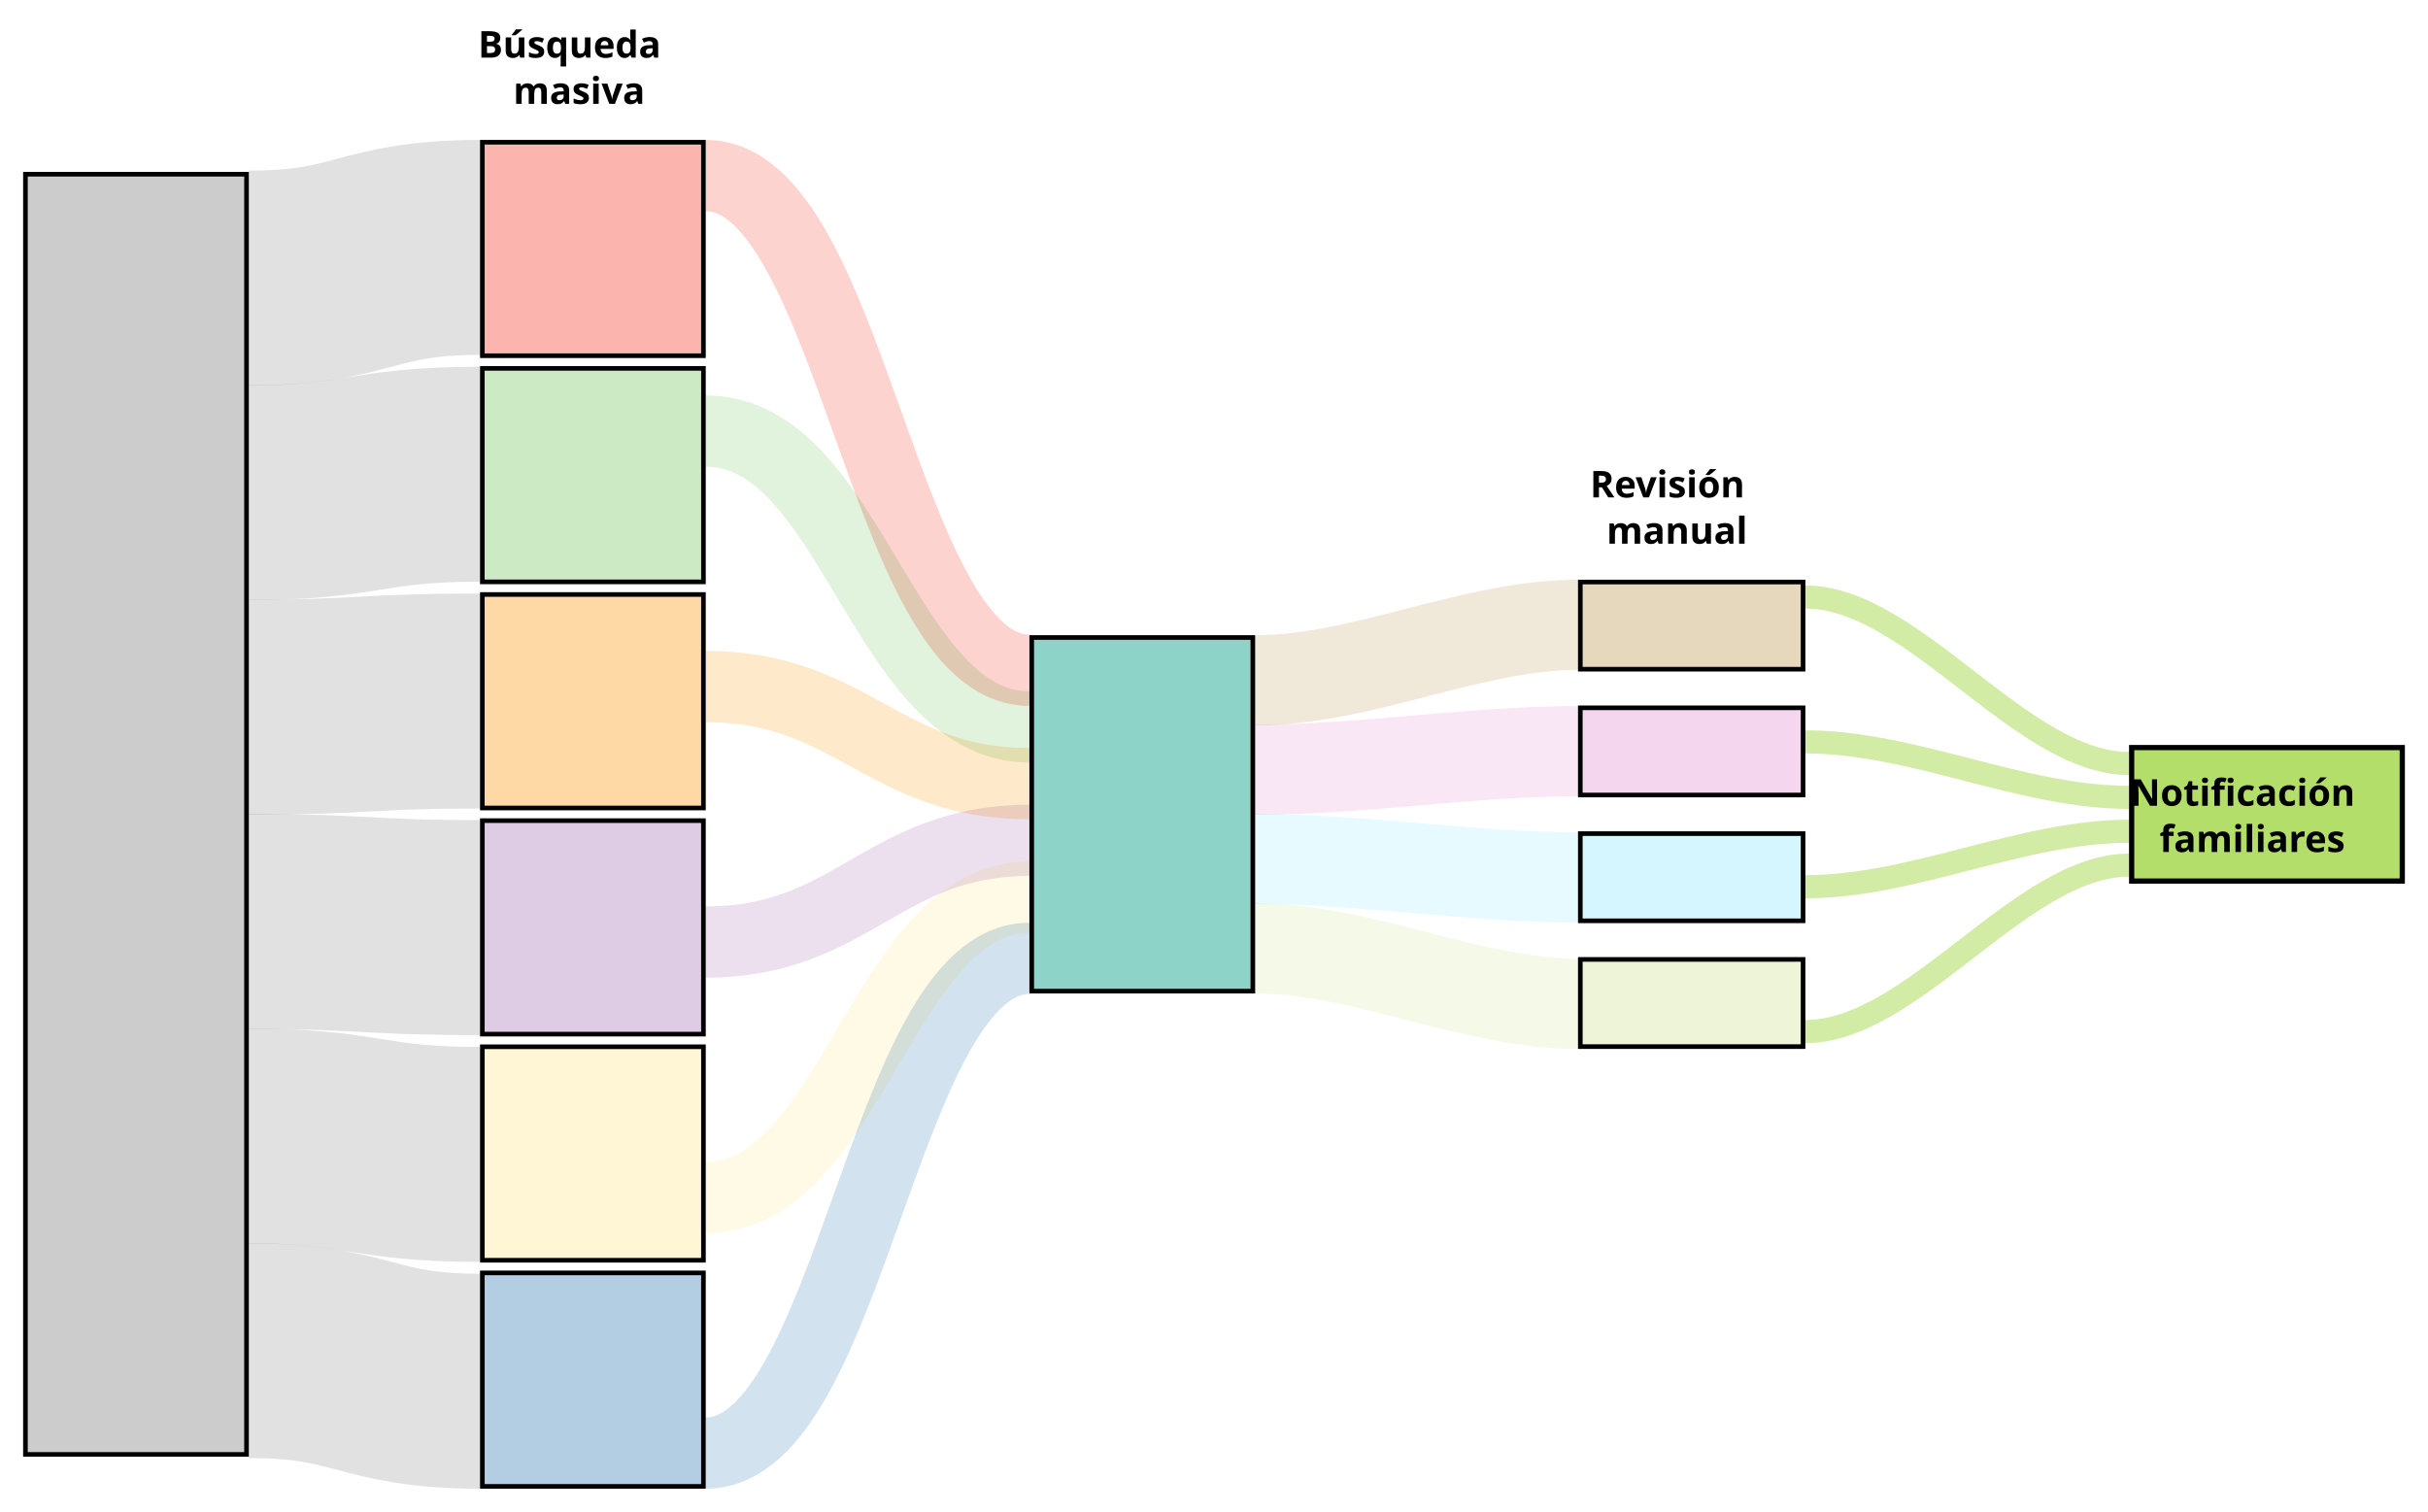
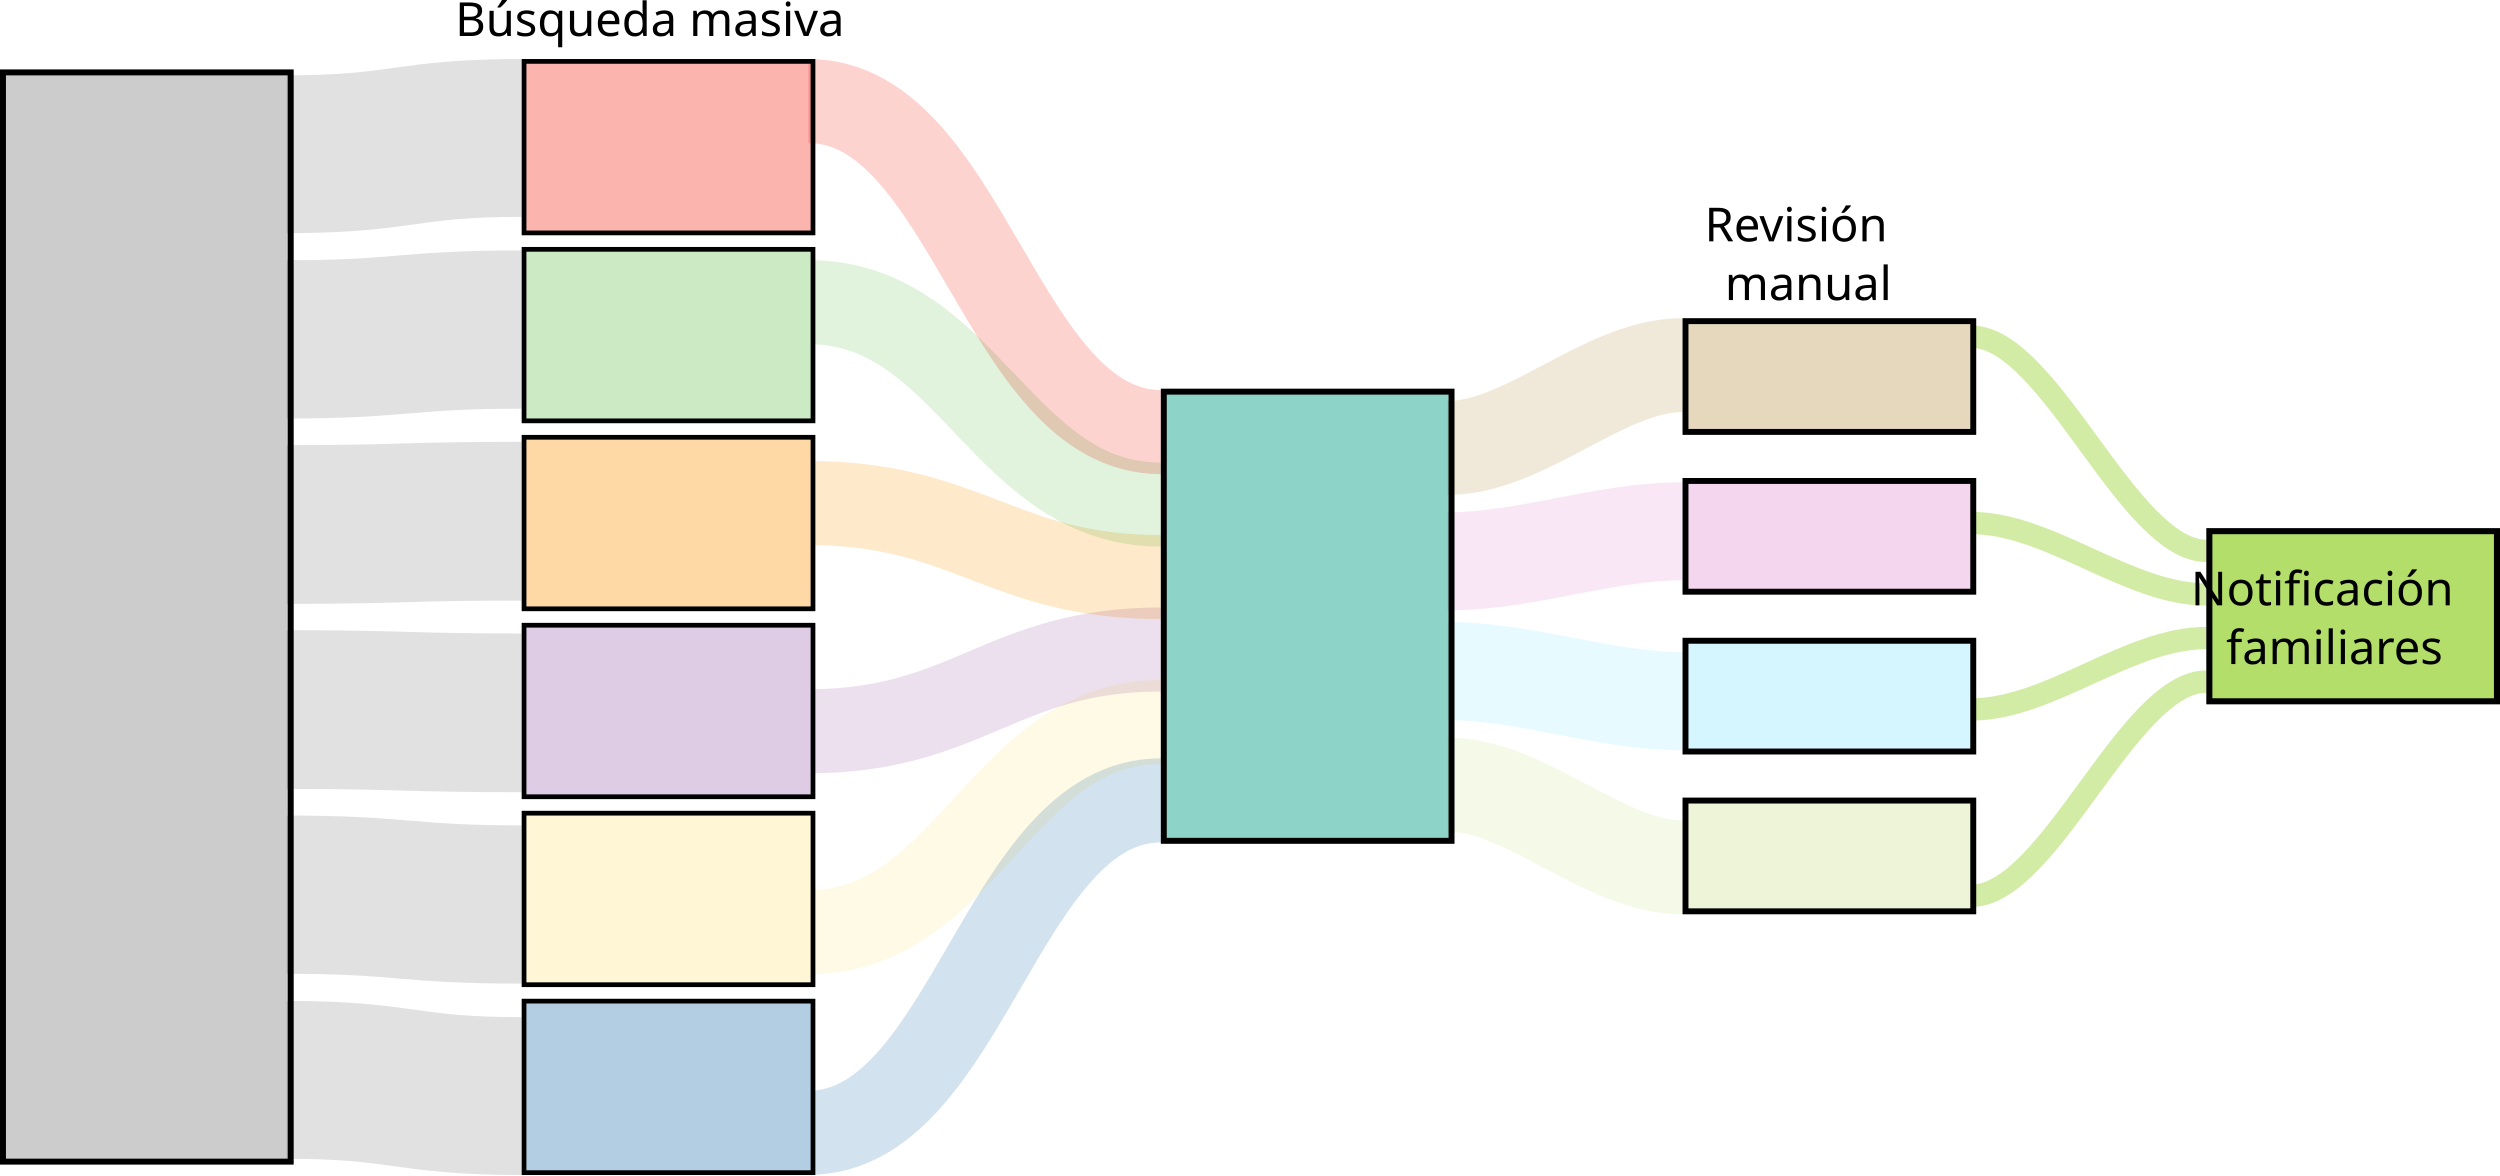
- <svg xmlns="http://www.w3.org/2000/svg" width="1050.206" height="653.991" version="1.1" id="svg266">
+ <svg xmlns="http://www.w3.org/2000/svg" width="851.252" height="400.096" version="1.1" id="svg266">
  <defs id="defs270" />
-   <rect x="683.552" y="251.773" height="37.717" width="96.347" id="rect13-6" style="fill:#e5d8bd;fill-opacity:1;stroke:#000000;stroke-width:2;stroke-miterlimit:4;stroke-dasharray:none">
-     </rect>
-   <rect x="683.552" y="415.028" height="37.717" width="96.347" id="rect17-5" style="fill:#eef4d7;fill-opacity:1;stroke:#000000;stroke-width:2;stroke-miterlimit:4;stroke-dasharray:none">
-     </rect>
-   <rect x="683.552" y="-398.327" height="37.717" width="96.347" id="rect21-5" style="fill:#d5f6ff;fill-opacity:1;stroke:#000000;stroke-width:2;stroke-miterlimit:4;stroke-dasharray:none" transform="scale(1,-1)">
-     </rect>
-   <rect x="683.552" y="306.192" height="37.717" width="96.347" id="rect25-2" style="fill:#f4d7ee;fill-opacity:1;stroke:#000000;stroke-width:2;stroke-miterlimit:4;stroke-dasharray:none">
-     </rect>
-   <text x="547.631" y="431.843" id="text237" style="text-anchor:start">
-     <tspan alignment-baseline="middle" x="547.631" style="font-weight:bold;font-size:10px;font-family:Arial, sans-serif;fill:#000000" id="tspan235" />
+   <text x="517.631" y="391.411" id="text237" style="text-anchor:start">
+     <tspan alignment-baseline="middle" x="517.631" style="font-weight:bold;font-size:10px;font-family:Arial, sans-serif;fill:#000000" id="tspan235" />
  </text>
-   <text x="729.631" y="431.843" id="text241" style="text-anchor:end">
-     <tspan alignment-baseline="middle" x="729.631" style="font-weight:bold;font-size:10px;font-family:Arial, sans-serif;fill:#000000" id="tspan239" />
+   <text x="699.631" y="391.411" id="text241" style="text-anchor:end">
+     <tspan alignment-baseline="middle" x="699.631" style="font-weight:bold;font-size:10px;font-family:Arial, sans-serif;fill:#000000" id="tspan239" />
  </text>
-   <text x="924.631" y="434.343" id="text245" style="text-anchor:end">
-     <tspan alignment-baseline="middle" x="924.631" style="font-weight:bold;font-size:10px;font-family:Arial, sans-serif;fill:#000000" id="tspan243" />
+   <text x="894.631" y="393.911" id="text245" style="text-anchor:end">
+     <tspan alignment-baseline="middle" x="894.631" style="font-weight:bold;font-size:10px;font-family:Arial, sans-serif;fill:#000000" id="tspan243" />
  </text>
-   <text xml:space="preserve" style="font-style:normal;font-variant:normal;font-weight:bold;font-stretch:normal;font-size:16px;line-height:1.25;font-family:sans-serif;-inkscape-font-specification:'sans-serif Bold';letter-spacing:0px;word-spacing:0px;fill:#000000;fill-opacity:1;stroke:none" x="256.732" y="24.93" id="text5086">
-     <tspan x="256.732" y="24.93" id="tspan5380" style="font-style:normal;font-variant:normal;font-weight:bold;font-stretch:normal;font-size:16px;font-family:sans-serif;-inkscape-font-specification:'sans-serif Bold';text-align:center;text-anchor:middle">Búsqueda</tspan>
-     <tspan x="256.732" y="44.93" style="font-style:normal;font-variant:normal;font-weight:bold;font-stretch:normal;font-size:16px;font-family:sans-serif;-inkscape-font-specification:'sans-serif Bold';text-align:center;text-anchor:middle" id="tspan1201">masiva</tspan>
+   <text xml:space="preserve" style="font-style:normal;font-variant:normal;font-weight:bold;font-stretch:normal;font-size:16px;line-height:1.25;font-family:sans-serif;-inkscape-font-specification:'sans-serif Bold';letter-spacing:0px;word-spacing:0px;fill:#000000;fill-opacity:1;stroke:none" x="227.503" y="12.256" id="text5086">
+     <tspan x="227.503" y="12.256" style="font-style:normal;font-variant:normal;font-weight:normal;font-stretch:normal;font-size:16px;font-family:sans-serif;-inkscape-font-specification:'sans-serif Bold';text-align:center;text-anchor:middle" id="tspan1201">Búsqueda masiva</tspan>
  </text>
-   <flowRoot xml:space="preserve" id="flowRoot5088" style="font-style:normal;font-weight:normal;font-size:16px;line-height:1.25;font-family:sans-serif;letter-spacing:0px;word-spacing:0px;fill:#000000;fill-opacity:1;stroke:none" transform="translate(138.6314,52.2594)">
+   <flowRoot xml:space="preserve" id="flowRoot5088" style="font-style:normal;font-weight:normal;font-size:16px;line-height:1.25;font-family:sans-serif;letter-spacing:0px;word-spacing:0px;fill:#000000;fill-opacity:1;stroke:none" transform="translate(108.6314,11.82807)">
    <flowRegion id="flowRegion5090">
      <rect id="rect5092" width="68.729" height="97.595" x="507.904" y="204.811" />
    </flowRegion>
    <flowPara id="flowPara5094">Bitacoras onomásticasBitacoras onomásticas</flowPara>
  </flowRoot>
-   <flowRoot xml:space="preserve" id="flowRoot5185" style="font-style:normal;font-weight:normal;font-size:16px;line-height:1.25;font-family:sans-serif;letter-spacing:0px;word-spacing:0px;fill:#000000;fill-opacity:1;stroke:none" transform="translate(138.6314,52.2594)">
+   <flowRoot xml:space="preserve" id="flowRoot5185" style="font-style:normal;font-weight:normal;font-size:16px;line-height:1.25;font-family:sans-serif;letter-spacing:0px;word-spacing:0px;fill:#000000;fill-opacity:1;stroke:none" transform="translate(108.6314,11.82807)">
    <flowRegion id="flowRegion5187">
      <rect id="rect5189" width="57.292" height="81.793" x="123.44" y="20.707" />
    </flowRegion>
    <flowPara id="flowPara5191" />
  </flowRoot>
-   <flowRoot xml:space="preserve" id="flowRoot5205" style="font-style:normal;font-weight:normal;font-size:13.333px;line-height:1.25;font-family:sans-serif;letter-spacing:0px;word-spacing:0px;fill:#000000;fill-opacity:1;stroke:none" transform="translate(138.6314,52.2594)">
+   <flowRoot xml:space="preserve" id="flowRoot5205" style="font-style:normal;font-weight:normal;font-size:13.333px;line-height:1.25;font-family:sans-serif;letter-spacing:0px;word-spacing:0px;fill:#000000;fill-opacity:1;stroke:none" transform="translate(108.6314,11.82807)">
    <flowRegion id="flowRegion5207">
      <rect id="rect5209" width="60" height="92.5" x="120.732" y="107.5" />
    </flowRegion>
    <flowPara id="flowPara5211" />
  </flowRoot>
-   <flowRoot xml:space="preserve" id="flowRoot5213" style="font-style:normal;font-weight:normal;font-size:13.333px;line-height:1.25;font-family:sans-serif;text-align:center;letter-spacing:0px;word-spacing:0px;text-anchor:middle;fill:#000000;fill-opacity:1;stroke:none" transform="translate(138.6314,52.2594)">
+   <flowRoot xml:space="preserve" id="flowRoot5213" style="font-style:normal;font-weight:normal;font-size:13.333px;line-height:1.25;font-family:sans-serif;text-align:center;letter-spacing:0px;word-spacing:0px;text-anchor:middle;fill:#000000;fill-opacity:1;stroke:none" transform="translate(108.6314,11.82807)">
    <flowRegion id="flowRegion5215">
      <rect id="rect5217" width="48.39" height="82.329" x="120.732" y="107.5" />
    </flowRegion>
    <flowPara id="flowPara5219" />
  </flowRoot>
-   <flowRoot xml:space="preserve" id="flowRoot5245" style="font-style:normal;font-weight:normal;font-size:13.333px;line-height:1.25;font-family:sans-serif;text-align:center;letter-spacing:0px;word-spacing:0px;text-anchor:middle;fill:#000000;fill-opacity:1;stroke:none" transform="translate(138.6314,52.2594)">
+   <flowRoot xml:space="preserve" id="flowRoot5245" style="font-style:normal;font-weight:normal;font-size:13.333px;line-height:1.25;font-family:sans-serif;text-align:center;letter-spacing:0px;word-spacing:0px;text-anchor:middle;fill:#000000;fill-opacity:1;stroke:none" transform="translate(108.6314,11.82807)">
    <flowRegion id="flowRegion5247">
      <rect id="rect5249" width="50.542" height="71.926" x="124.412" y="313.269" />
    </flowRegion>
    <flowPara id="flowPara5251">AsociacAso</flowPara>
  </flowRoot>
-   <flowRoot xml:space="preserve" id="flowRoot5273" style="font-style:normal;font-weight:normal;font-size:13.333px;line-height:1.25;font-family:sans-serif;text-align:center;letter-spacing:0px;word-spacing:0px;text-anchor:middle;fill:#000000;fill-opacity:1;stroke:none" transform="translate(138.6314,52.2594)">
-     <flowRegion id="flowRegion5275">
-       <rect id="rect5277" width="55.348" height="83.006" x="125.384" y="409.494" />
-     </flowRegion>
-     <flowPara id="flowPara5279">Confron-Conf</flowPara>
-   </flowRoot>
-   <flowRoot xml:space="preserve" id="flowRoot5281" style="font-style:normal;font-weight:normal;font-size:13.333px;line-height:1.25;font-family:sans-serif;text-align:center;letter-spacing:0px;word-spacing:0px;text-anchor:middle;fill:#000000;fill-opacity:1;stroke:none" transform="translate(138.6314,52.2594)">
-     <flowRegion id="flowRegion5283">
-       <rect id="rect5285" width="55.348" height="83.006" x="125.384" y="409.494" />
-     </flowRegion>
-     <flowPara id="flowPara5287">Confron-C</flowPara>
-   </flowRoot>
-   <flowRoot xml:space="preserve" id="flowRoot5382" style="font-style:normal;font-weight:normal;font-size:13.333px;line-height:1.25;font-family:sans-serif;text-align:center;letter-spacing:0px;word-spacing:0px;text-anchor:middle;fill:#000000;fill-opacity:1;stroke:none" transform="translate(138.6314,52.2594)">
+   <flowRoot xml:space="preserve" id="flowRoot5382" style="font-style:normal;font-weight:normal;font-size:13.333px;line-height:1.25;font-family:sans-serif;text-align:center;letter-spacing:0px;word-spacing:0px;text-anchor:middle;fill:#000000;fill-opacity:1;stroke:none" transform="translate(108.6314,11.82807)">
    <flowRegion id="flowRegion5384">
      <rect id="rect5386" width="55.202" height="104.935" x="372.464" y="211.25" />
    </flowRegion>
    <flowPara id="flowPara5388" />
  </flowRoot>
-   <rect x="446.261" y="-428.746" height="152.972" width="95.643" id="rect37" style="fill:#8dd3c7;fill-opacity:1;stroke:#000000;stroke-width:2;stroke-miterlimit:4;stroke-dasharray:none" transform="scale(1,-1)">
+   <path style="mix-blend-mode:multiply;fill:none;fill-opacity:1;stroke:#b3cde3;stroke-width:28.636;stroke-opacity:0.588" id="path97" d="m 275.261,385.723 c 54.286,0 65.714,-113.189 120,-113.189" />
+   <path style="mix-blend-mode:multiply;fill:none;fill-opacity:1;stroke:#fff6d5;stroke-width:28.636;stroke-opacity:0.588" id="path103" d="m 275.261,317.395 c 54.286,0 65.714,-71.554 120,-71.554" />
+   <path style="mix-blend-mode:multiply;fill:none;fill-opacity:1;stroke:#decbe4;stroke-width:28.636;stroke-opacity:0.588" id="path109" d="m 275.261,248.991 c 54.286,0 65.714,-27.83 120,-27.83" />
+   <path style="mix-blend-mode:multiply;fill:none;fill-opacity:1;stroke:#fed9a6;stroke-width:28.636;stroke-opacity:0.588" id="path115" d="m 275.261,171.292 c 54.286,0 65.714,25.188 120,25.188" />
+   <path style="mix-blend-mode:multiply;fill:none;fill-opacity:1;stroke:#ccebc5;stroke-width:28.636;stroke-opacity:0.588" id="path121" d="m 275.261,102.887 c 54.286,0 65.714,68.912 120,68.912" />
+   <rect x="1.012" y="-395.537" height="370.886" width="97.976" id="rect57" style="fill:#cccccc;fill-opacity:1;stroke:#000000;stroke-width:2.024;stroke-miterlimit:4;stroke-dasharray:none" transform="scale(1,-1)">
    </rect>
-   <path style="mix-blend-mode:multiply;fill:none;fill-opacity:1;stroke:#b3cde3;stroke-width:30.833;stroke-opacity:0.588" id="path97" d="m 305.261,628.575 c 63.333,0 76.667,-214 140,-214" />
-   <path style="mix-blend-mode:multiply;fill-opacity:1;stroke:#fff6d5;stroke-width:30.833;stroke-opacity:0.588;fill:none" id="path103" d="m 305.261,518.049 c 63.333,0 76.667,-130 140,-130" />
-   <path style="mix-blend-mode:multiply;fill:none;fill-opacity:1;stroke:#decbe4;stroke-width:30.833;stroke-opacity:0.588" id="path109" d="m 305.261,407.522 c 63.333,0 76.667,-44 140,-44" />
-   <path style="mix-blend-mode:multiply;fill:none;fill-opacity:1;stroke:#fed9a6;stroke-width:30.833;stroke-opacity:0.588" id="path115" d="m 305.261,296.996 c 63.333,0 76.667,42 140,42" />
-   <path style="mix-blend-mode:multiply;fill:none;fill-opacity:1;stroke:#ccebc5;stroke-width:30.833;stroke-opacity:0.588" id="path121" d="m 305.261,186.47 c 63.333,0 76.667,128 140,128" />
-   <rect x="208.631" y="-349.526" height="92.356" width="95.63" id="rect9" style="fill:#fed9a6;fill-opacity:1;stroke:#000000;stroke-width:2;stroke-miterlimit:4;stroke-dasharray:none" transform="scale(1,-1)">
-     </rect>
-   <rect x="208.631" y="-545.17" height="92.356" width="95.63" id="rect13" style="fill:#fff6d5;fill-opacity:1;stroke:#000000;stroke-width:2;stroke-miterlimit:4;stroke-dasharray:none" transform="scale(1,-1)">
-     </rect>
-   <rect x="208.631" y="-251.705" height="92.356" width="95.63" id="rect17" style="fill:#ccebc5;fill-opacity:1;stroke:#000000;stroke-width:2;stroke-miterlimit:4;stroke-dasharray:none" transform="scale(1,-1)">
-     </rect>
-   <rect x="208.631" y="-642.991" height="92.356" width="95.63" id="rect21" style="fill:#b3cde3;fill-opacity:1;stroke:#000000;stroke-width:2;stroke-miterlimit:4;stroke-dasharray:none" transform="scale(1,-1)">
-     </rect>
-   <rect x="208.631" y="-447.348" height="92.356" width="95.63" id="rect25" style="fill:#decbe4;fill-opacity:1;stroke:#000000;stroke-width:2;stroke-miterlimit:4;stroke-dasharray:none" transform="scale(1,-1)">
-     </rect>
-   <rect x="208.631" y="-153.883" height="92.356" width="95.63" id="rect29" style="fill:#fbb4ae;fill-opacity:1;stroke:#000000;stroke-width:2;stroke-miterlimit:4;stroke-dasharray:none" transform="scale(1,-1)">
-     </rect>
-   <rect x="11" y="-629.156" height="553.794" width="95.631" id="rect57" style="fill:#cccccc;fill-opacity:1;stroke:#000000;stroke-width:2;stroke-miterlimit:4;stroke-dasharray:none" transform="scale(1,-1)">
-     </rect>
-   <path style="mix-blend-mode:multiply;fill:none;stroke:#cccccc;stroke-width:93;stroke-miterlimit:4;stroke-dasharray:none;stroke-opacity:0.588" id="path61" d="m 107.631,584.241 c 50,0 50,13.25 100,13.25" />
-   <path style="mix-blend-mode:multiply;fill:none;stroke:#cccccc;stroke-width:93;stroke-miterlimit:4;stroke-dasharray:none;stroke-opacity:0.588" id="path67" d="m 107.631,491.427 c 50,0 50,7.95 100,7.95" />
-   <path style="mix-blend-mode:multiply;fill:none;stroke:#cccccc;stroke-width:93;stroke-miterlimit:4;stroke-dasharray:none;stroke-opacity:0.588" id="path73" d="m 107.631,398.614 c 50,0 50,2.65 100,2.65" />
-   <path style="mix-blend-mode:multiply;fill:none;stroke:#cccccc;stroke-width:93;stroke-miterlimit:4;stroke-dasharray:none;stroke-opacity:0.588" id="path79" d="m 107.631,305.905 c 50,0 50,-2.65 100,-2.65" />
-   <path style="mix-blend-mode:multiply;fill:none;stroke:#cccccc;stroke-width:93;stroke-miterlimit:4;stroke-dasharray:none;stroke-opacity:0.588" id="path85" d="m 107.631,213.091 c 50,0 50,-7.95 100,-7.95" />
-   <path style="mix-blend-mode:multiply;fill:none;stroke:#cccccc;stroke-width:93;stroke-miterlimit:4;stroke-dasharray:none;stroke-opacity:0.588" id="path91" d="m 107.631,120.298 c 50,0 50,-13.271 100,-13.271" />
-   <flowRoot xml:space="preserve" id="flowRoot5096" style="font-style:normal;font-variant:normal;font-weight:bold;font-stretch:normal;font-size:16px;line-height:1.25;font-family:sans-serif;-inkscape-font-specification:'sans-serif Bold';letter-spacing:0px;word-spacing:0px;fill:#000000;fill-opacity:1;stroke:none" transform="translate(-486.6081,128.8219)">
+   <path style="mix-blend-mode:multiply;fill:none;stroke:#cccccc;stroke-width:53.757;stroke-miterlimit:4;stroke-dasharray:none;stroke-opacity:0.588" id="path61" d="m 97.631,367.684 c 40,0 40,5.534 80,5.534" />
+   <path style="mix-blend-mode:multiply;fill:none;stroke:#cccccc;stroke-width:53.898;stroke-miterlimit:4;stroke-dasharray:none;stroke-opacity:0.588" id="path67" d="m 97.631,304.64 c 40,0 40,3.338 80,3.338" />
+   <path style="mix-blend-mode:multiply;fill:none;stroke:#cccccc;stroke-width:54.06;stroke-miterlimit:4;stroke-dasharray:none;stroke-opacity:0.588" id="path73" d="m 97.631,241.607 c 40,0 40,1.119 80,1.119" />
+   <path style="mix-blend-mode:multiply;fill:none;stroke:#cccccc;stroke-width:54.06;stroke-miterlimit:4;stroke-dasharray:none;stroke-opacity:0.588" id="path79" d="m 97.631,178.585 c 40,0 40,-1.119 80,-1.119" />
+   <path style="mix-blend-mode:multiply;fill:none;stroke:#cccccc;stroke-width:53.898;stroke-miterlimit:4;stroke-dasharray:none;stroke-opacity:0.588" id="path85" d="m 97.631,115.552 c 40,0 40,-3.338 80,-3.338" />
+   <path style="mix-blend-mode:multiply;fill:none;stroke:#cccccc;stroke-width:53.75;stroke-miterlimit:4;stroke-dasharray:none;stroke-opacity:0.588" id="path91" d="m 97.631,52.512 c 40,0 40,-5.541 80,-5.541" />
+   <flowRoot xml:space="preserve" id="flowRoot5096" style="font-style:normal;font-variant:normal;font-weight:bold;font-stretch:normal;font-size:16px;line-height:1.25;font-family:sans-serif;-inkscape-font-specification:'sans-serif Bold';letter-spacing:0px;word-spacing:0px;fill:#000000;fill-opacity:1;stroke:none" transform="translate(-496.6687,-4.248314)">
    <flowRegion id="flowRegion5098" style="font-style:normal;font-variant:normal;font-weight:bold;font-stretch:normal;font-size:16px;font-family:sans-serif;-inkscape-font-specification:'sans-serif Bold';fill:#000000">
      <rect id="rect5100" width="97.697" height="261.288" x="496.22" y="185.567" style="font-style:normal;font-variant:normal;font-weight:bold;font-stretch:normal;font-size:16px;font-family:sans-serif;-inkscape-font-specification:'sans-serif Bold';fill:#000000" />
    </flowRegion>
-     <flowPara id="flowPara5106" style="font-style:normal;font-variant:normal;font-weight:bold;font-stretch:normal;font-size:16px;font-family:sans-serif;-inkscape-font-specification:'sans-serif Bold';text-align:center;text-anchor:middle;fill:#000000">Bitácoras</flowPara>
-     <flowPara style="font-style:normal;font-variant:normal;font-weight:bold;font-stretch:normal;font-size:16px;font-family:sans-serif;-inkscape-font-specification:'sans-serif Bold';text-align:center;text-anchor:middle;fill:#000000" id="flowPara4977" />
-     <flowPara style="font-style:normal;font-variant:normal;font-weight:bold;font-stretch:normal;font-size:16px;font-family:sans-serif;-inkscape-font-specification:'sans-serif Bold';text-align:center;text-anchor:middle;fill:#000000" id="flowPara4979">onomás-ticas</flowPara>
+     <flowPara id="flowPara5106" style="font-style:normal;font-variant:normal;font-weight:normal;font-stretch:normal;font-size:16px;font-family:sans-serif;-inkscape-font-specification:'sans-serif Bold';text-align:center;text-anchor:middle;fill:#000000">Bitácoras</flowPara>
+     <flowPara style="font-style:normal;font-variant:normal;font-weight:normal;font-stretch:normal;font-size:16px;font-family:sans-serif;-inkscape-font-specification:'sans-serif Bold';text-align:center;text-anchor:middle;fill:#000000" id="flowPara4977" />
+     <flowPara style="font-style:normal;font-variant:normal;font-weight:normal;font-stretch:normal;font-size:16px;font-family:sans-serif;-inkscape-font-specification:'sans-serif Bold';text-align:center;text-anchor:middle;fill:#000000" id="flowPara4979">onomás-ticas</flowPara>
  </flowRoot>
-   <flowRoot xml:space="preserve" id="flowRoot5193" style="font-style:normal;font-weight:normal;font-size:13.333px;line-height:1.25;font-family:sans-serif;letter-spacing:0px;word-spacing:0px;fill:#000000;fill-opacity:1;stroke:none" transform="translate(93.52813,462.9204)">
+   <rect x="178.438" y="-335.293" height="58.403" width="98.387" id="rect13" style="fill:#fff6d5;fill-opacity:1;stroke:#000000;stroke-width:1.613;stroke-miterlimit:4;stroke-dasharray:none" transform="scale(1,-1)">
+     </rect>
+   <flowRoot xml:space="preserve" id="flowRoot5193" style="font-style:normal;font-weight:normal;font-size:13.333px;line-height:1.25;font-family:sans-serif;letter-spacing:0px;word-spacing:0px;fill:#000000;fill-opacity:1;stroke:none" transform="matrix(1.024476,0,0,0.9999489,60.75369,269.6143)">
    <flowRegion id="flowRegion5195">
      <rect id="rect5197" width="79.303" height="68.3" x="123.44" y="20.707" />
    </flowRegion>
    <flowPara style="text-align:center;text-anchor:middle" id="flowPara5201">Datos</flowPara>
    <flowPara style="text-align:center;text-anchor:middle" id="flowPara5203">faltantes</flowPara>
  </flowRoot>
-   <flowRoot xml:space="preserve" id="flowRoot5221" style="font-style:normal;font-weight:normal;font-size:13.333px;line-height:1.25;font-family:sans-serif;text-align:center;letter-spacing:0px;word-spacing:0px;text-anchor:middle;fill:#000000;fill-opacity:1;stroke:none" transform="translate(110.1876,74.53399)">
+   <rect x="178.438" y="-143.302" height="58.403" width="98.387" id="rect17" style="fill:#ccebc5;fill-opacity:1;stroke:#000000;stroke-width:1.613;stroke-miterlimit:4;stroke-dasharray:none" transform="scale(1,-1)">
+     </rect>
+   <flowRoot xml:space="preserve" id="flowRoot5221" style="font-style:normal;font-weight:normal;font-size:13.333px;line-height:1.25;font-family:sans-serif;text-align:center;letter-spacing:0px;word-spacing:0px;text-anchor:middle;fill:#000000;fill-opacity:1;stroke:none" transform="matrix(1.024476,0,0,0.9999489,77.97009,-17.19067)">
    <flowRegion id="flowRegion5223">
      <rect id="rect5225" width="51.306" height="83.301" x="120.732" y="107.5" />
    </flowRegion>
    <flowPara id="flowPara5269">Filtrar</flowPara>
    <flowPara id="flowPara5271">por</flowPara>
    <flowPara id="flowPara5231">valores</flowPara>
  </flowRoot>
-   <flowRoot xml:space="preserve" id="flowRoot5233" style="font-style:normal;font-weight:normal;font-size:13.333px;line-height:1.25;font-family:sans-serif;text-align:center;letter-spacing:0px;word-spacing:0px;text-anchor:middle;fill:#000000;fill-opacity:1;stroke:none" transform="translate(103.339,62.69359)">
+   <rect x="178.438" y="-207.299" height="58.403" width="98.387" id="rect9" style="fill:#fed9a6;fill-opacity:1;stroke:#000000;stroke-width:1.613;stroke-miterlimit:4;stroke-dasharray:none" transform="scale(1,-1)">
+     </rect>
+   <flowRoot xml:space="preserve" id="flowRoot5233" style="font-style:normal;font-weight:normal;font-size:13.333px;line-height:1.25;font-family:sans-serif;text-align:center;letter-spacing:0px;word-spacing:0px;text-anchor:middle;fill:#000000;fill-opacity:1;stroke:none" transform="matrix(1.024476,0,0,0.9999489,70.71729,-62.97325)">
    <flowRegion id="flowRegion5235">
      <rect id="rect5237" width="55.348" height="85.455" x="125.384" y="217.045" />
    </flowRegion>
    <flowPara id="flowPara5265">Grupos</flowPara>
    <flowPara id="flowPara5267">de</flowPara>
    <flowPara id="flowPara5243">interes</flowPara>
  </flowRoot>
-   <flowRoot xml:space="preserve" id="flowRoot5253" style="font-style:normal;font-weight:normal;font-size:13.333px;line-height:1.25;font-family:sans-serif;text-align:center;letter-spacing:0px;word-spacing:0px;text-anchor:middle;fill:#000000;fill-opacity:1;stroke:none" transform="translate(91.64337,68.14878)">
+   <rect x="178.438" y="-271.296" height="58.403" width="98.387" id="rect25" style="fill:#decbe4;fill-opacity:1;stroke:#000000;stroke-width:1.613;stroke-miterlimit:4;stroke-dasharray:none" transform="scale(1,-1)">
+     </rect>
+   <flowRoot xml:space="preserve" id="flowRoot5253" style="font-style:normal;font-weight:normal;font-size:13.333px;line-height:1.25;font-family:sans-serif;text-align:center;letter-spacing:0px;word-spacing:0px;text-anchor:middle;fill:#000000;fill-opacity:1;stroke:none" transform="matrix(1.024476,0,0,0.9999489,58.82095,-91.44248)">
    <flowRegion id="flowRegion5255">
      <rect id="rect5257" width="79.866" height="76.105" x="125.384" y="318.129" />
    </flowRegion>
    <flowPara id="flowPara5261">Asociación</flowPara>
    <flowPara id="flowPara5263">eventos</flowPara>
  </flowRoot>
-   <flowRoot xml:space="preserve" id="flowRoot5289" style="font-style:normal;font-weight:normal;font-size:13.333px;line-height:1.25;font-family:sans-serif;text-align:center;letter-spacing:0px;word-spacing:0px;text-anchor:middle;fill:#000000;fill-opacity:1;stroke:none" transform="translate(76.86635,73.93738)">
+   <rect x="178.438" y="-399.289" height="58.403" width="98.387" id="rect21" style="fill:#b3cde3;fill-opacity:1;stroke:#000000;stroke-width:1.613;stroke-miterlimit:4;stroke-dasharray:none" transform="scale(1,-1)">
+     </rect>
+   <flowRoot xml:space="preserve" id="flowRoot5289" style="font-style:normal;font-weight:normal;font-size:13.333px;line-height:1.25;font-family:sans-serif;text-align:center;letter-spacing:0px;word-spacing:0px;text-anchor:middle;fill:#000000;fill-opacity:1;stroke:none" transform="matrix(1.024476,0,0,0.9999489,43.63671,-153.5351)">
    <flowRegion id="flowRegion5291" style="text-align:center;text-anchor:middle">
      <rect id="rect5293" width="108.216" height="81.032" x="125.384" y="506.691" style="text-align:center;text-anchor:middle" />
    </flowRegion>
    <flowPara style="font-style:normal;font-variant:normal;font-weight:normal;font-stretch:normal;font-size:13.333px;line-height:normal;font-family:sans-serif;font-variant-ligatures:normal;font-variant-position:normal;font-variant-caps:normal;font-variant-numeric:normal;font-variant-alternates:normal;font-feature-settings:normal;text-indent:0;text-align:center;text-decoration:none;text-decoration-line:none;text-decoration-style:solid;text-decoration-color:#000000;letter-spacing:normal;word-spacing:normal;text-transform:none;writing-mode:lr-tb;direction:ltr;text-orientation:mixed;dominant-baseline:auto;baseline-shift:baseline;text-anchor:middle;white-space:normal;shape-padding:0;opacity:1;vector-effect:none;fill:#000000;fill-opacity:1;stroke-width:1;stroke-linecap:butt;stroke-linejoin:miter;stroke-miterlimit:4;stroke-dasharray:none;stroke-dashoffset:0;stroke-opacity:1" id="flowPara5358">Detección</flowPara>
    <flowPara style="font-style:normal;font-variant:normal;font-weight:normal;font-stretch:normal;font-size:13.333px;line-height:normal;font-family:sans-serif;font-variant-ligatures:normal;font-variant-position:normal;font-variant-caps:normal;font-variant-numeric:normal;font-variant-alternates:normal;font-feature-settings:normal;text-indent:0;text-align:center;text-decoration:none;text-decoration-line:none;text-decoration-style:solid;text-decoration-color:#000000;letter-spacing:normal;word-spacing:normal;text-transform:none;writing-mode:lr-tb;direction:ltr;text-orientation:mixed;dominant-baseline:auto;baseline-shift:baseline;text-anchor:middle;white-space:normal;shape-padding:0;opacity:1;vector-effect:none;fill:#000000;fill-opacity:1;stroke-width:1;stroke-linecap:butt;stroke-linejoin:miter;stroke-miterlimit:4;stroke-dasharray:none;stroke-dashoffset:0;stroke-opacity:1" id="flowPara5360">patrones</flowPara>
  </flowRoot>
-   <flowRoot xml:space="preserve" id="flowRoot5301" style="font-style:normal;font-weight:normal;font-size:13.333px;line-height:1.25;font-family:sans-serif;text-align:center;letter-spacing:0px;word-spacing:0px;text-anchor:middle;fill:#000000;fill-opacity:1;stroke:none" transform="translate(78.66094,-327.2252)">
+   <rect x="178.438" y="-79.306" height="58.403" width="98.387" id="rect29" style="fill:#fbb4ae;fill-opacity:1;stroke:#000000;stroke-width:1.613;stroke-miterlimit:4;stroke-dasharray:none" transform="scale(1,-1)">
+     </rect>
+   <flowRoot xml:space="preserve" id="flowRoot5301" style="font-style:normal;font-weight:normal;font-size:13.333px;line-height:1.25;font-family:sans-serif;text-align:center;letter-spacing:0px;word-spacing:0px;text-anchor:middle;fill:#000000;fill-opacity:1;stroke:none" transform="matrix(1.024476,0,0,0.9999489,45.39429,-385.076)">
    <flowRegion id="flowRegion5303">
      <rect id="rect5305" width="101.377" height="79.345" x="127.328" y="411.438" />
    </flowRegion>
    <flowPara id="flowPara5309">Confronta</flowPara>
    <flowPara id="flowPara5311">bases</flowPara>
    <flowPara id="flowPara972">datos</flowPara>
  </flowRoot>
-   <flowRoot xml:space="preserve" id="flowRoot5390" style="font-style:normal;font-variant:normal;font-weight:bold;font-stretch:normal;font-size:16px;line-height:1.25;font-family:sans-serif;-inkscape-font-specification:'sans-serif Bold';text-align:center;letter-spacing:0px;word-spacing:0px;text-anchor:middle;fill:#000000;fill-opacity:1;stroke:none" transform="translate(76.19637,121.2048)">
-     <flowRegion id="flowRegion5392" style="font-style:normal;font-variant:normal;font-weight:bold;font-stretch:normal;font-size:16px;font-family:sans-serif;-inkscape-font-specification:'sans-serif Bold'">
-       <rect id="rect5394" width="90.258" height="119.844" x="372.464" y="211.25" style="font-style:normal;font-variant:normal;font-weight:bold;font-stretch:normal;font-size:16px;font-family:sans-serif;-inkscape-font-specification:'sans-serif Bold'" />
-     </flowRegion>
-     <flowPara id="flowPara5398" style="font-style:normal;font-variant:normal;font-weight:bold;font-stretch:normal;font-size:16px;font-family:sans-serif;-inkscape-font-specification:'sans-serif Bold'">Posibles</flowPara>
-     <flowPara id="flowPara978" style="font-style:normal;font-variant:normal;font-weight:bold;font-stretch:normal;font-size:16px;font-family:sans-serif;-inkscape-font-specification:'sans-serif Bold'">hallazgos</flowPara>
-   </flowRoot>
-   <rect x="922.027" y="-381.132" height="57.745" width="117.051" id="rect5" style="fill:#b3de69;fill-opacity:1;stroke:#000000;stroke-width:2.255;stroke-miterlimit:4;stroke-dasharray:none" transform="scale(1,-1)">
-     </rect>
-   <text xml:space="preserve" style="font-style:normal;font-variant:normal;font-weight:bold;font-stretch:normal;font-size:16px;line-height:1.25;font-family:sans-serif;-inkscape-font-specification:'sans-serif Bold';text-align:center;letter-spacing:0px;word-spacing:0px;text-anchor:middle;fill:#000000;fill-opacity:1;stroke:none" x="980.444" y="348.545" id="text5433">
-     <tspan x="980.444" y="348.545" id="tspan5435" style="font-style:normal;font-variant:normal;font-weight:bold;font-stretch:normal;font-size:16px;font-family:sans-serif;-inkscape-font-specification:'sans-serif Bold'">Notificación</tspan>
-     <tspan x="980.444" y="368.545" style="font-style:normal;font-variant:normal;font-weight:bold;font-stretch:normal;font-size:16px;font-family:sans-serif;-inkscape-font-specification:'sans-serif Bold'" id="tspan4947">familiares</tspan>
-   </text>
-   <path style="mix-blend-mode:multiply;fill:none;fill-opacity:1;stroke:#fbb4ae;stroke-width:30.833;stroke-opacity:0.588" id="path121-3" d="m 305.261,75.944 c 63.333,0 76.667,214 140,214" />
-   <path style="mix-blend-mode:multiply;fill:none;fill-opacity:1;stroke:#e5d8bd;stroke-width:39;stroke-miterlimit:4;stroke-dasharray:none;stroke-opacity:0.588" id="path103-1" d="m 682.904,270.273 c -46.667,0 -93.333,24 -140,24" />
-   <path style="mix-blend-mode:multiply;fill:none;fill-opacity:1;stroke:#f4d7ee;stroke-width:39;stroke-miterlimit:4;stroke-dasharray:none;stroke-opacity:0.588" id="path109-2" d="m 682.904,324.931 c -46.667,0 -93.333,8 -140,8" />
-   <path style="mix-blend-mode:multiply;fill:none;fill-opacity:1;stroke:#d5f6ff;stroke-width:39;stroke-miterlimit:4;stroke-dasharray:none;stroke-opacity:0.588" id="path115-7" d="m 682.904,379.588 c -46.667,0 -93.333,-8 -140,-8" />
-   <path style="mix-blend-mode:multiply;fill:none;fill-opacity:1;stroke:#eef4d7;stroke-width:39;stroke-miterlimit:4;stroke-dasharray:none;stroke-opacity:0.588" id="path121-0" d="m 682.904,434.246 c -46.667,0 -93.333,-24 -140,-24" />
-   <flowRoot xml:space="preserve" id="flowRoot1119" style="font-style:normal;font-weight:normal;font-size:13.333px;line-height:1.25;font-family:sans-serif;text-align:center;letter-spacing:0px;word-spacing:0px;text-anchor:middle;fill:#000000;fill-opacity:1;stroke:none" transform="translate(7.631395,60.52735)">
+   <path style="mix-blend-mode:multiply;fill:none;fill-opacity:1;stroke:#fbb4ae;stroke-width:28.636;stroke-opacity:0.588" id="path121-3" d="m 275.261,34.414 c 54.286,0 65.714,112.705 120,112.705" />
+   <flowRoot xml:space="preserve" id="flowRoot1119" style="font-style:normal;font-weight:normal;font-size:13.333px;line-height:1.25;font-family:sans-serif;text-align:center;letter-spacing:0px;word-spacing:0px;text-anchor:middle;fill:#000000;fill-opacity:1;stroke:none" transform="translate(-22.36859,20.09602)">
    <flowRegion id="flowRegion1121">
      <rect id="rect1123" width="96.347" height="37.717" x="675.921" y="191.246" />
    </flowRegion>
    <flowPara id="flowPara1125" />
  </flowRoot>
-   <flowRoot xml:space="preserve" id="flowRoot1127" style="font-style:normal;font-weight:normal;font-size:13.333px;line-height:1.25;font-family:sans-serif;text-align:center;letter-spacing:0px;word-spacing:0px;text-anchor:middle;fill:#000000;fill-opacity:1;stroke:none" transform="translate(18.66488,139.0251)">
+   <rect x="396.274" y="-286.302" height="152.948" width="97.976" id="rect37" style="fill:#8dd3c7;fill-opacity:1;stroke:#000000;stroke-width:2.024;stroke-miterlimit:4;stroke-dasharray:none" transform="scale(1,-1)">
+     </rect>
+   <flowRoot xml:space="preserve" id="flowRoot5390" style="font-style:normal;font-variant:normal;font-weight:bold;font-stretch:normal;font-size:16px;line-height:1.25;font-family:sans-serif;-inkscape-font-specification:'sans-serif Bold';text-align:center;letter-spacing:0px;word-spacing:0px;text-anchor:middle;fill:#000000;fill-opacity:1;stroke:none" transform="translate(27.34776,-21.81995)">
+     <flowRegion id="flowRegion5392" style="font-style:normal;font-variant:normal;font-weight:bold;font-stretch:normal;font-size:16px;font-family:sans-serif;-inkscape-font-specification:'sans-serif Bold'">
+       <rect id="rect5394" width="90.258" height="119.844" x="372.464" y="211.25" style="font-style:normal;font-variant:normal;font-weight:bold;font-stretch:normal;font-size:16px;font-family:sans-serif;-inkscape-font-specification:'sans-serif Bold'" />
+     </flowRegion>
+     <flowPara id="flowPara5398" style="font-style:normal;font-variant:normal;font-weight:normal;font-stretch:normal;font-size:16px;font-family:sans-serif;-inkscape-font-specification:'sans-serif Bold'">Posibles</flowPara>
+     <flowPara id="flowPara978" style="font-style:normal;font-variant:normal;font-weight:normal;font-stretch:normal;font-size:16px;font-family:sans-serif;-inkscape-font-specification:'sans-serif Bold'">hallazgos</flowPara>
+   </flowRoot>
+   <path style="mix-blend-mode:multiply;fill:none;fill-opacity:1;stroke:#e5d8bd;stroke-width:31.954;stroke-miterlimit:4;stroke-dasharray:none;stroke-opacity:0.588" id="path103-1" d="m 572.905,124.319 c -26.667,0 -53.333,28.195 -80,28.195" />
+   <path style="mix-blend-mode:multiply;fill:none;fill-opacity:1;stroke:#f4d7ee;stroke-width:33.382;stroke-miterlimit:4;stroke-dasharray:none;stroke-opacity:0.588" id="path109-2" d="m 572.905,180.896 c -26.667,0 -53.333,10.257 -80,10.257" />
+   <path style="mix-blend-mode:multiply;fill:none;fill-opacity:1;stroke:#d5f6ff;stroke-width:33.382;stroke-miterlimit:4;stroke-dasharray:none;stroke-opacity:0.588" id="path115-7" d="m 572.905,238.76 c -26.667,0 -53.333,-10.257 -80,-10.257" />
+   <path style="mix-blend-mode:multiply;fill:none;fill-opacity:1;stroke:#eef4d7;stroke-width:31.954;stroke-miterlimit:4;stroke-dasharray:none;stroke-opacity:0.588" id="path121-0" d="m 572.905,295.337 c -26.667,0 -53.333,-28.195 -80,-28.195" />
+   <rect x="752.285" y="-238.795" height="57.934" width="97.934" id="rect5" style="fill:#b3de69;fill-opacity:1;stroke:#000000;stroke-width:2.066;stroke-miterlimit:4;stroke-dasharray:none" transform="scale(1,-1)">
+     </rect>
+   <text xml:space="preserve" style="font-style:normal;font-variant:normal;font-weight:bold;font-stretch:normal;font-size:16px;line-height:1.25;font-family:sans-serif;-inkscape-font-specification:'sans-serif Bold';text-align:center;letter-spacing:0px;word-spacing:0px;text-anchor:middle;fill:#000000;fill-opacity:1;stroke:none" x="801.124" y="206.113" id="text5433">
+     <tspan x="801.124" y="206.113" id="tspan5435" style="font-style:normal;font-variant:normal;font-weight:normal;font-stretch:normal;font-size:16px;font-family:sans-serif;-inkscape-font-specification:'sans-serif Bold'">Notificación</tspan>
+     <tspan x="801.124" y="226.113" style="font-style:normal;font-variant:normal;font-weight:normal;font-stretch:normal;font-size:16px;font-family:sans-serif;-inkscape-font-specification:'sans-serif Bold'" id="tspan4947">familiares</tspan>
+   </text>
+   <text xml:space="preserve" style="font-style:normal;font-variant:normal;font-weight:bold;font-stretch:normal;font-size:16px;line-height:1.25;font-family:sans-serif;-inkscape-font-specification:'sans-serif Bold';letter-spacing:0px;word-spacing:0px;fill:#000000;fill-opacity:1;stroke:none" x="621.969" y="82.182" id="text5086-9">
+     <tspan x="621.969" y="82.182" id="tspan5380-3" style="font-style:normal;font-variant:normal;font-weight:normal;font-stretch:normal;font-size:16px;font-family:sans-serif;-inkscape-font-specification:'sans-serif Bold';text-align:center;text-anchor:middle">Revisión</tspan>
+     <tspan x="621.969" y="102.182" style="font-style:normal;font-variant:normal;font-weight:normal;font-stretch:normal;font-size:16px;font-family:sans-serif;-inkscape-font-specification:'sans-serif Bold';text-align:center;text-anchor:middle" id="tspan1199">manual</tspan>
+   </text>
+   <rect x="573.913" y="109.35" height="37.714" width="97.983" id="rect13-6" style="fill:#e5d8bd;fill-opacity:1;stroke:#000000;stroke-width:2.017;stroke-miterlimit:4;stroke-dasharray:none">
+     </rect>
+   <rect x="573.913" y="272.592" height="37.714" width="97.983" id="rect17-5" style="fill:#eef4d7;fill-opacity:1;stroke:#000000;stroke-width:2.017;stroke-miterlimit:4;stroke-dasharray:none">
+     </rect>
+   <rect x="573.913" y="-255.892" height="37.714" width="97.983" id="rect21-5" style="fill:#d5f6ff;fill-opacity:1;stroke:#000000;stroke-width:2.017;stroke-miterlimit:4;stroke-dasharray:none" transform="scale(1,-1)">
+     </rect>
+   <rect x="573.913" y="163.764" height="37.714" width="97.983" id="rect25-2" style="fill:#f4d7ee;fill-opacity:1;stroke:#000000;stroke-width:2.017;stroke-miterlimit:4;stroke-dasharray:none">
+     </rect>
+   <flowRoot xml:space="preserve" id="flowRoot1127" style="font-style:normal;font-weight:normal;font-size:13.333px;line-height:1.25;font-family:sans-serif;text-align:center;letter-spacing:0px;word-spacing:0px;text-anchor:middle;fill:#000000;fill-opacity:1;stroke:none" transform="translate(-90.08816,-3.406231)">
    <flowRegion id="flowRegion1129">
      <rect id="rect1131" width="71.515" height="41.175" x="677.228" y="116.448" />
    </flowRegion>
    <flowPara id="flowPara1133">Hojas</flowPara>
    <flowPara id="flowPara1135">amarillas</flowPara>
  </flowRoot>
-   <flowRoot xml:space="preserve" id="flowRoot1137" style="font-style:normal;font-weight:normal;font-size:13.333px;line-height:1.25;font-family:sans-serif;text-align:center;letter-spacing:0px;word-spacing:0px;text-anchor:middle;fill:#000000;fill-opacity:1;stroke:none" transform="translate(7.582523,71.53351)">
+   <flowRoot xml:space="preserve" id="flowRoot1137" style="font-style:normal;font-weight:normal;font-size:13.333px;line-height:1.25;font-family:sans-serif;text-align:center;letter-spacing:0px;word-spacing:0px;text-anchor:middle;fill:#000000;fill-opacity:1;stroke:none" transform="translate(-101.2965,-70.89784)">
    <flowRegion id="flowRegion1139">
      <rect id="rect1141" width="96.347" height="37.717" x="675.921" y="354.501" />
    </flowRegion>
    <flowPara id="flowPara1143">Bibliografía</flowPara>
  </flowRoot>
-   <flowRoot xml:space="preserve" id="flowRoot1145" style="font-style:normal;font-weight:normal;font-size:13.333px;line-height:1.25;font-family:sans-serif;text-align:center;letter-spacing:0px;word-spacing:0px;text-anchor:middle;fill:#000000;fill-opacity:1;stroke:none" transform="translate(-103.2085,49.29288)">
+   <flowRoot xml:space="preserve" id="flowRoot1145" style="font-style:normal;font-weight:normal;font-size:13.333px;line-height:1.25;font-family:sans-serif;text-align:center;letter-spacing:0px;word-spacing:0px;text-anchor:middle;fill:#000000;fill-opacity:1;stroke:none" transform="translate(-212.0876,-93.13847)">
    <flowRegion id="flowRegion1147">
      <rect id="rect1149" width="100.772" height="39.008" x="784.501" y="322.325" />
    </flowRegion>
    <flowPara id="flowPara1151">Hemerografía</flowPara>
  </flowRoot>
-   <flowRoot xml:space="preserve" id="flowRoot1153" style="font-style:normal;font-weight:normal;font-size:13.333px;line-height:1.25;font-family:sans-serif;text-align:center;letter-spacing:0px;word-spacing:0px;text-anchor:middle;fill:#000000;fill-opacity:1;stroke:none" transform="translate(-106.7134,31.99233)">
+   <flowRoot xml:space="preserve" id="flowRoot1153" style="font-style:normal;font-weight:normal;font-size:13.333px;line-height:1.25;font-family:sans-serif;text-align:center;letter-spacing:0px;word-spacing:0px;text-anchor:middle;fill:#000000;fill-opacity:1;stroke:none" transform="translate(-215.4519,-110.439)">
    <flowRegion id="flowRegion1155">
      <rect id="rect1157" width="96.437" height="34.674" x="789.919" y="277.899" />
    </flowRegion>
    <flowPara id="flowPara1159">Archivos</flowPara>
    <flowPara id="flowPara1161">instituciones</flowPara>
  </flowRoot>
-   <text xml:space="preserve" style="font-style:normal;font-variant:normal;font-weight:bold;font-stretch:normal;font-size:16px;line-height:1.25;font-family:sans-serif;-inkscape-font-specification:'sans-serif Bold';letter-spacing:0px;word-spacing:0px;fill:#000000;fill-opacity:1;stroke:none" x="731.617" y="215.176" id="text5086-9">
-     <tspan x="731.617" y="215.176" id="tspan5380-3" style="font-style:normal;font-variant:normal;font-weight:bold;font-stretch:normal;font-size:16px;font-family:sans-serif;-inkscape-font-specification:'sans-serif Bold';text-align:center;text-anchor:middle">Revisión</tspan>
-     <tspan x="731.617" y="235.176" style="font-style:normal;font-variant:normal;font-weight:bold;font-stretch:normal;font-size:16px;font-family:sans-serif;-inkscape-font-specification:'sans-serif Bold';text-align:center;text-anchor:middle" id="tspan1199">manual</tspan>
-   </text>
-   <path style="mix-blend-mode:multiply;fill:none;fill-opacity:1;stroke:#b3de69;stroke-width:10;stroke-miterlimit:4;stroke-dasharray:none;stroke-opacity:0.588" id="path103-1-6" d="m 780.9,258.273 c 46.667,0 93.333,72 140,72" />
-   <path style="mix-blend-mode:multiply;fill:none;fill-opacity:1;stroke:#b3de69;stroke-width:10;stroke-miterlimit:4;stroke-dasharray:none;stroke-opacity:0.588" id="path109-2-0" d="m 780.9,320.931 c 46.667,0 93.333,24 140,24" />
-   <path style="mix-blend-mode:multiply;fill:none;fill-opacity:1;stroke:#b3de69;stroke-width:10;stroke-miterlimit:4;stroke-dasharray:none;stroke-opacity:0.588" id="path115-7-6" d="m 780.9,383.588 c 46.667,0 93.333,-24 140,-24" />
-   <path style="mix-blend-mode:multiply;fill:none;fill-opacity:1;stroke:#b3de69;stroke-width:10;stroke-miterlimit:4;stroke-dasharray:none;stroke-opacity:0.588" id="path121-0-2" d="m 780.9,446.246 c 46.667,0 93.333,-72 140,-72" />
+   <path style="mix-blend-mode:multiply;fill:none;fill-opacity:1;stroke:#b3de69;stroke-width:7.607;stroke-miterlimit:4;stroke-dasharray:none;stroke-opacity:0.588" id="path103-1-6" d="m 671.252,114.646 c 26.667,0 53.333,72.917 80,72.917" />
+   <path style="mix-blend-mode:multiply;fill:none;fill-opacity:1;stroke:#b3de69;stroke-width:7.607;stroke-miterlimit:4;stroke-dasharray:none;stroke-opacity:0.588" id="path109-2-0" d="m 671.252,178.101 c 26.667,0 53.333,24.305 80,24.305" />
+   <path style="mix-blend-mode:multiply;fill:none;fill-opacity:1;stroke:#b3de69;stroke-width:7.607;stroke-miterlimit:4;stroke-dasharray:none;stroke-opacity:0.588" id="path115-7-6" d="m 671.252,241.556 c 26.667,0 53.333,-24.305 80,-24.305" />
+   <path style="mix-blend-mode:multiply;fill:none;fill-opacity:1;stroke:#b3de69;stroke-width:7.607;stroke-miterlimit:4;stroke-dasharray:none;stroke-opacity:0.588" id="path121-0-2" d="m 671.252,305.011 c 26.667,0 53.333,-72.917 80,-72.917" />
</svg>
